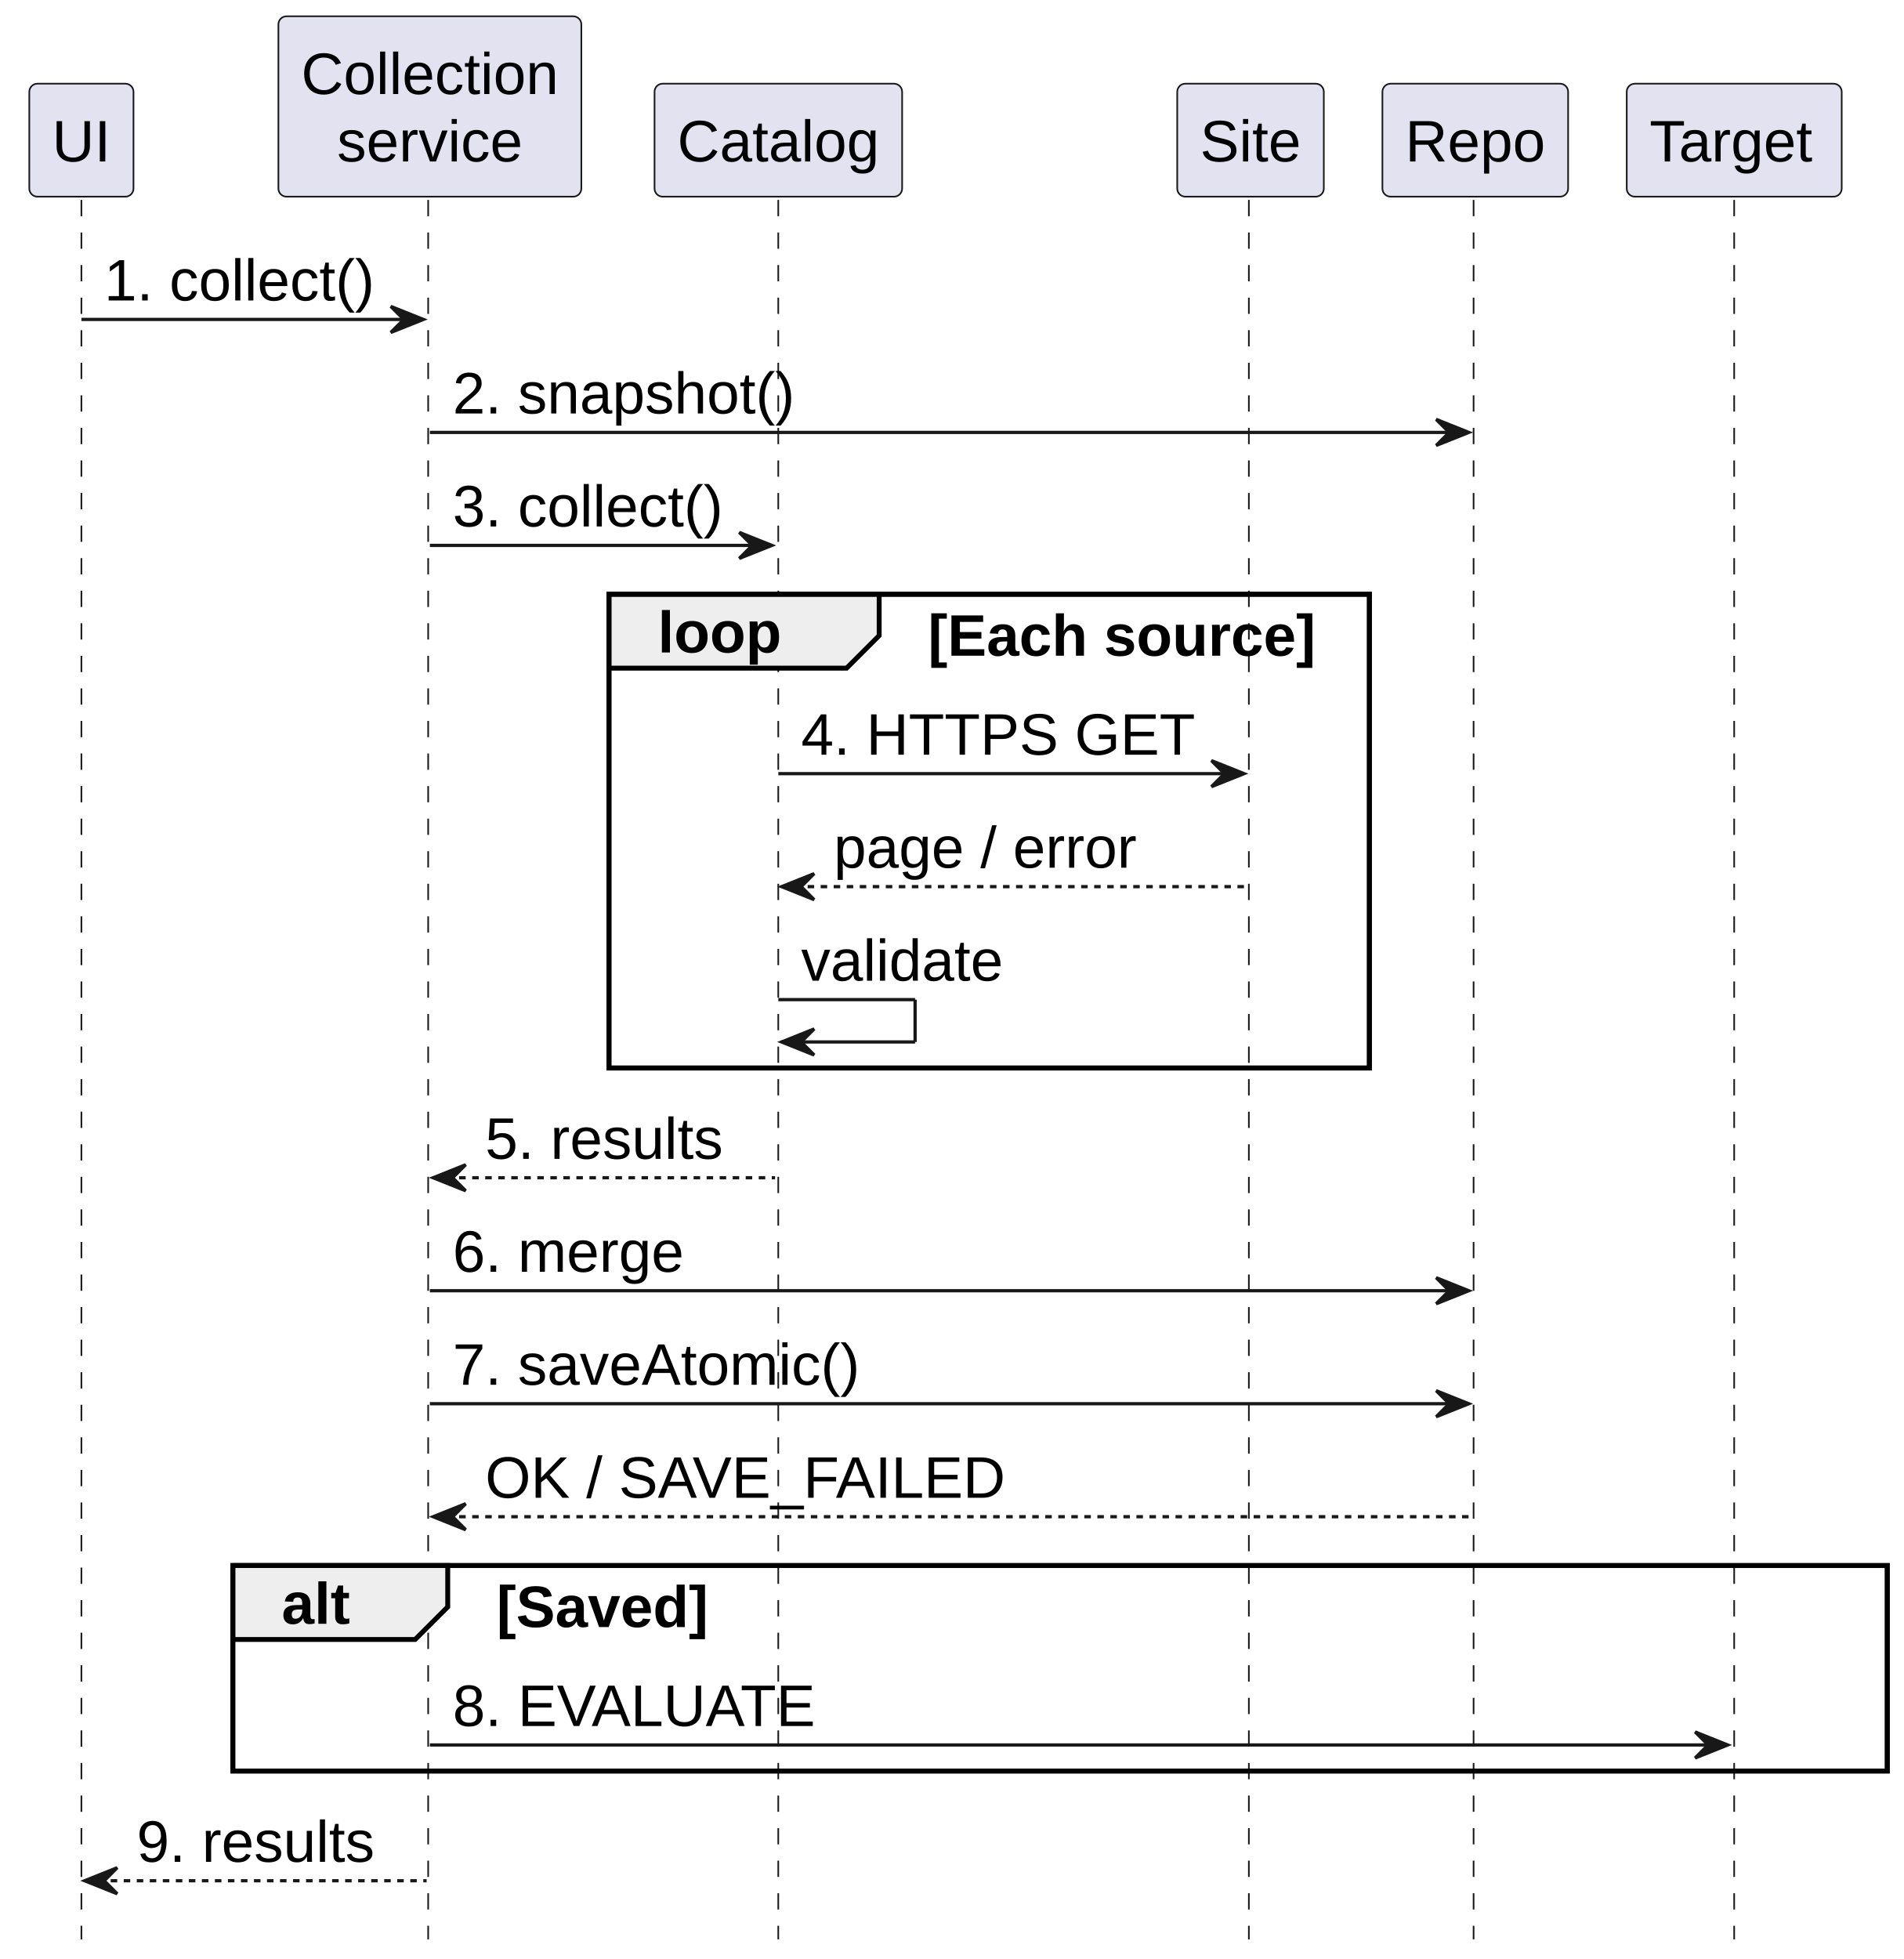
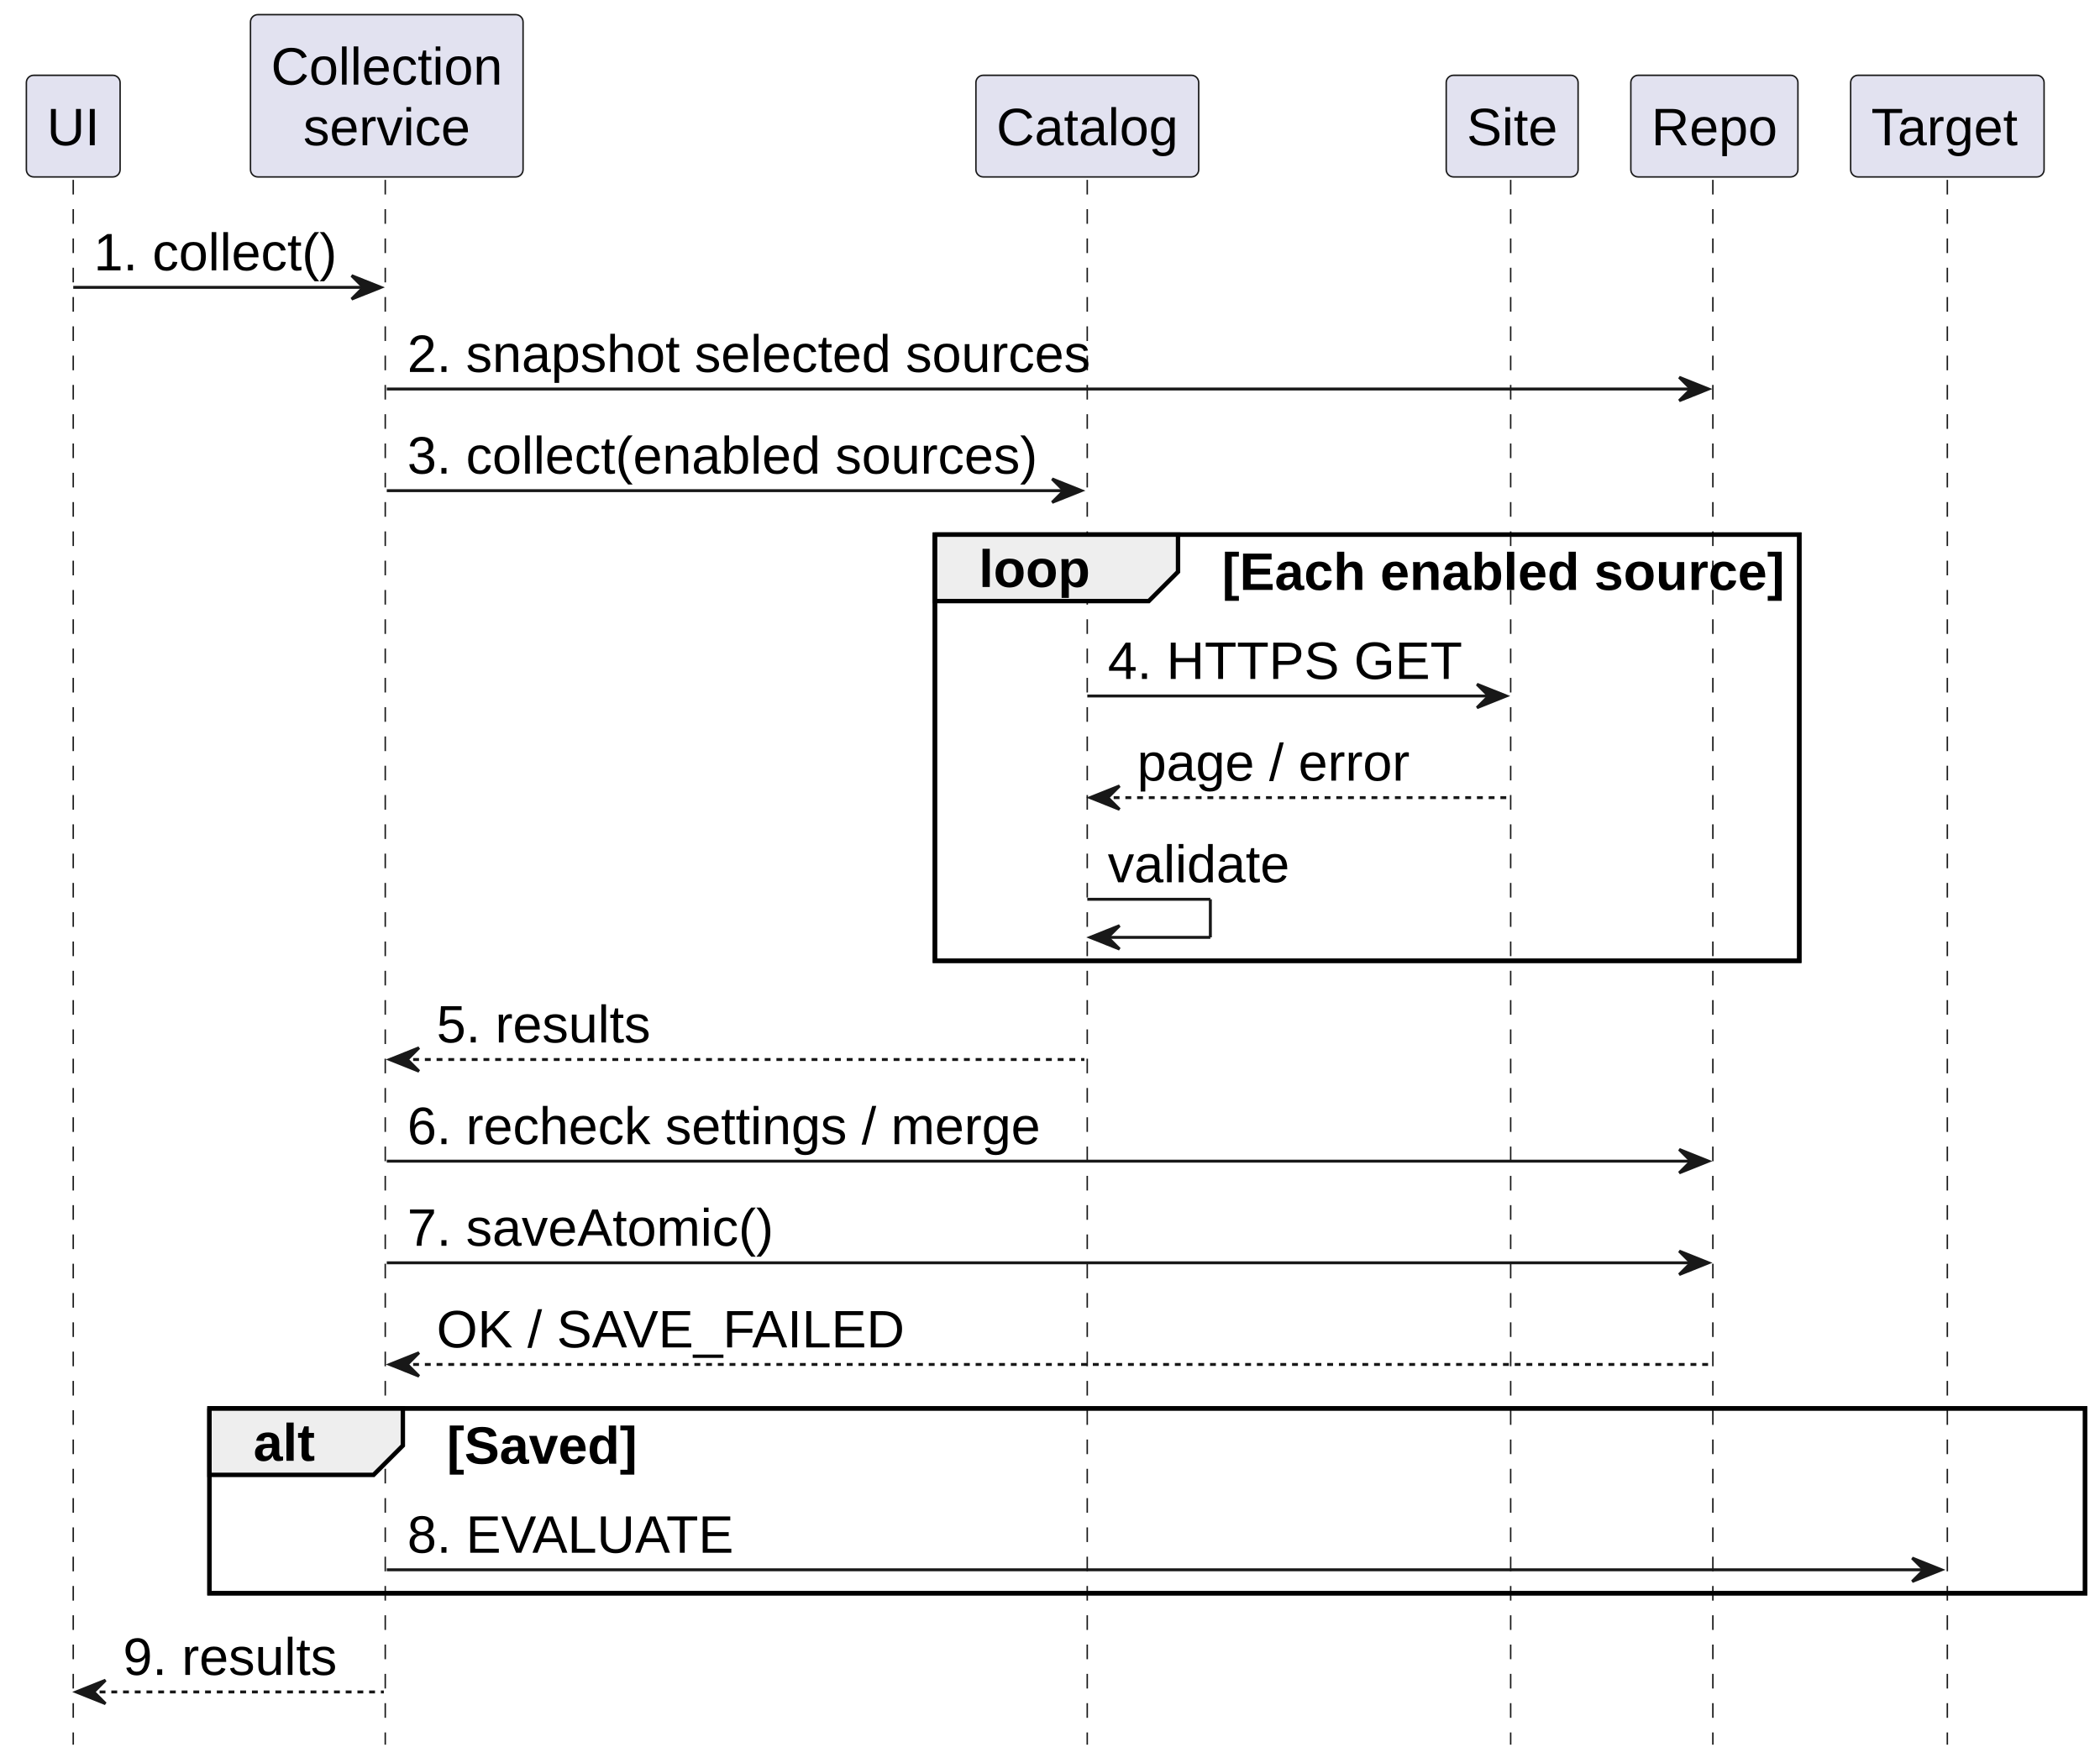
- <svg xmlns="http://www.w3.org/2000/svg" contentStyleType="text/css" data-diagram-type="SEQUENCE" height="1128.75px" preserveAspectRatio="none" style="width:1096px;height:1128px;background:#FFFFFF;" version="1.1" viewBox="0 0 1096 1128" width="1096.875px" zoomAndPan="magnify">
+ <svg xmlns="http://www.w3.org/2000/svg" contentStyleType="text/css" data-diagram-type="SEQUENCE" height="1128.75px" preserveAspectRatio="none" style="width:1344px;height:1128px;background:#FFFFFF;" version="1.1" viewBox="0 0 1344 1128" width="1344.375px" zoomAndPan="magnify">
  <defs />
  <g>
-     <rect fill="none" height="272.796" style="stroke:#000000;stroke-width:2.812;" width="437.899" x="350.666" y="342.171" />
-     <rect fill="none" height="118.303" style="stroke:#000000;stroke-width:2.812;" width="952.725" x="134.065" y="901.454" />
+     <rect fill="none" height="272.796" style="stroke:#000000;stroke-width:2.812;" width="553.209" x="598.337" y="342.171" />
+     <rect fill="none" height="118.303" style="stroke:#000000;stroke-width:2.812;" width="1200.396" x="134.065" y="901.454" />
    <g>
      <rect fill="#000000" fill-opacity="0" height="1001.572" width="15" x="39.375" y="115.118" />
      <line style="stroke:#181818;stroke-width:0.938;stroke-dasharray:9.375,9.375;" x1="46.875" x2="46.875" y1="115.118" y2="1116.691" />
    </g>
    <g>
      <rect fill="#000000" fill-opacity="0" height="1001.572" width="15" x="240.04" y="115.118" />
      <line style="stroke:#181818;stroke-width:0.938;stroke-dasharray:9.375,9.375;" x1="246.565" x2="246.565" y1="115.118" y2="1116.691" />
    </g>
    <g>
-       <rect fill="#000000" fill-opacity="0" height="1001.572" width="15" x="440.706" y="115.118" />
-       <line style="stroke:#181818;stroke-width:0.938;stroke-dasharray:9.375,9.375;" x1="448.166" x2="448.166" y1="115.118" y2="1116.691" />
+       <rect fill="#000000" fill-opacity="0" height="1001.572" width="15" x="688.376" y="115.118" />
+       <line style="stroke:#181818;stroke-width:0.938;stroke-dasharray:9.375,9.375;" x1="695.837" x2="695.837" y1="115.118" y2="1116.691" />
    </g>
    <g>
-       <rect fill="#000000" fill-opacity="0" height="1001.572" width="15" x="712.612" y="115.118" />
-       <line style="stroke:#181818;stroke-width:0.938;stroke-dasharray:9.375,9.375;" x1="719.159" x2="719.159" y1="115.118" y2="1116.691" />
+       <rect fill="#000000" fill-opacity="0" height="1001.572" width="15" x="960.282" y="115.118" />
+       <line style="stroke:#181818;stroke-width:0.938;stroke-dasharray:9.375,9.375;" x1="966.829" x2="966.829" y1="115.118" y2="1116.691" />
    </g>
    <g>
-       <rect fill="#000000" fill-opacity="0" height="1001.572" width="15" x="842.032" y="115.118" />
-       <line style="stroke:#181818;stroke-width:0.938;stroke-dasharray:9.375,9.375;" x1="848.565" x2="848.565" y1="115.118" y2="1116.691" />
+       <rect fill="#000000" fill-opacity="0" height="1001.572" width="15" x="1089.702" y="115.118" />
+       <line style="stroke:#181818;stroke-width:0.938;stroke-dasharray:9.375,9.375;" x1="1096.235" x2="1096.235" y1="115.118" y2="1116.691" />
    </g>
    <g>
-       <rect fill="#000000" fill-opacity="0" height="1001.572" width="15" x="991.144" y="115.118" />
-       <line style="stroke:#181818;stroke-width:0.938;stroke-dasharray:9.375,9.375;" x1="998.623" x2="998.623" y1="115.118" y2="1116.691" />
+       <rect fill="#000000" fill-opacity="0" height="1001.572" width="15" x="1238.815" y="115.118" />
+       <line style="stroke:#181818;stroke-width:0.938;stroke-dasharray:9.375,9.375;" x1="1246.294" x2="1246.294" y1="115.118" y2="1116.691" />
    </g>
    <g class="participant participant-head" data-participant="UI">
      <rect fill="#E2E2F0" height="65.059" rx="4.688" ry="4.688" style="stroke:#181818;stroke-width:0.938;" width="60" x="16.875" y="48.184" />
      <text fill="#000000" font-family="Arial" font-size="33.75" lengthAdjust="spacing" textLength="33.75" x="30" y="92.966">UI</text>
    </g>
    <g class="participant participant-head" data-participant="Service">
      <rect fill="#E2E2F0" height="103.868" rx="4.688" ry="4.688" style="stroke:#181818;stroke-width:0.938;" width="174.45" x="160.315" y="9.375" />
      <text fill="#000000" font-family="Arial" font-size="33.75" lengthAdjust="spacing" textLength="148.2" x="173.44" y="54.157">Collection</text>
      <text fill="#000000" font-family="Arial" font-size="33.75" lengthAdjust="spacing" textLength="106.903" x="194.089" y="92.966">service</text>
    </g>
    <g class="participant participant-head" data-participant="Collector">
-       <rect fill="#E2E2F0" height="65.059" rx="4.688" ry="4.688" style="stroke:#181818;stroke-width:0.938;" width="142.579" x="376.916" y="48.184" />
-       <text fill="#000000" font-family="Arial" font-size="33.75" lengthAdjust="spacing" textLength="116.329" x="390.041" y="92.966">Catalog</text>
+       <rect fill="#E2E2F0" height="65.059" rx="4.688" ry="4.688" style="stroke:#181818;stroke-width:0.938;" width="142.579" x="624.587" y="48.184" />
+       <text fill="#000000" font-family="Arial" font-size="33.75" lengthAdjust="spacing" textLength="116.329" x="637.712" y="92.966">Catalog</text>
    </g>
    <g class="participant participant-head" data-participant="Site">
-       <rect fill="#E2E2F0" height="65.059" rx="4.688" ry="4.688" style="stroke:#181818;stroke-width:0.938;" width="84.406" x="677.909" y="48.184" />
-       <text fill="#000000" font-family="Arial" font-size="33.75" lengthAdjust="spacing" textLength="58.156" x="691.034" y="92.966">Site</text>
+       <rect fill="#E2E2F0" height="65.059" rx="4.688" ry="4.688" style="stroke:#181818;stroke-width:0.938;" width="84.406" x="925.579" y="48.184" />
+       <text fill="#000000" font-family="Arial" font-size="33.75" lengthAdjust="spacing" textLength="58.156" x="938.704" y="92.966">Site</text>
    </g>
    <g class="participant participant-head" data-participant="Repo">
-       <rect fill="#E2E2F0" height="65.059" rx="4.688" ry="4.688" style="stroke:#181818;stroke-width:0.938;" width="106.934" x="796.065" y="48.184" />
-       <text fill="#000000" font-family="Arial" font-size="33.75" lengthAdjust="spacing" textLength="80.684" x="809.19" y="92.966">Repo</text>
+       <rect fill="#E2E2F0" height="65.059" rx="4.688" ry="4.688" style="stroke:#181818;stroke-width:0.938;" width="106.934" x="1043.735" y="48.184" />
+       <text fill="#000000" font-family="Arial" font-size="33.75" lengthAdjust="spacing" textLength="80.684" x="1056.86" y="92.966">Repo</text>
    </g>
    <g class="participant participant-head" data-participant="Target">
-       <rect fill="#E2E2F0" height="65.059" rx="4.688" ry="4.688" style="stroke:#181818;stroke-width:0.938;" width="123.792" x="936.748" y="48.184" />
-       <text fill="#000000" font-family="Arial" font-size="33.75" lengthAdjust="spacing" textLength="97.542" x="949.873" y="92.966">Target</text>
+       <rect fill="#E2E2F0" height="65.059" rx="4.688" ry="4.688" style="stroke:#181818;stroke-width:0.938;" width="123.792" x="1184.419" y="48.184" />
+       <text fill="#000000" font-family="Arial" font-size="33.75" lengthAdjust="spacing" textLength="97.542" x="1197.544" y="92.966">Target</text>
    </g>
    <g class="message" data-participant-1="UI" data-participant-2="Service">
      <polygon fill="#181818" points="225.04,176.428,243.79,183.928,225.04,191.428,232.54,183.928" style="stroke:#181818;stroke-width:1.875;" />
      <line style="stroke:#181818;stroke-width:1.875;" x1="46.875" x2="236.29" y1="183.928" y2="183.928" />
      <text fill="#000000" font-family="Arial" font-size="33.75" lengthAdjust="spacing" textLength="155.665" x="60" y="173.025">1. collect()</text>
    </g>
    <g class="message" data-participant-1="Service" data-participant-2="Repo">
-       <polygon fill="#181818" points="827.032,241.487,845.782,248.987,827.032,256.487,834.532,248.987" style="stroke:#181818;stroke-width:1.875;" />
-       <line style="stroke:#181818;stroke-width:1.875;" x1="247.54" x2="838.282" y1="248.987" y2="248.987" />
-       <text fill="#000000" font-family="Arial" font-size="33.75" lengthAdjust="spacing" textLength="196.979" x="260.665" y="238.085">2. snapshot()</text>
+       <polygon fill="#181818" points="1074.702,241.487,1093.452,248.987,1074.702,256.487,1082.202,248.987" style="stroke:#181818;stroke-width:1.875;" />
+       <line style="stroke:#181818;stroke-width:1.875;" x1="247.54" x2="1085.952" y1="248.987" y2="248.987" />
+       <text fill="#000000" font-family="Arial" font-size="33.75" lengthAdjust="spacing" textLength="437.135" x="260.665" y="238.085">2. snapshot selected sources</text>
    </g>
    <g class="message" data-participant-1="Service" data-participant-2="Collector">
-       <polygon fill="#181818" points="425.706,306.546,444.456,314.046,425.706,321.546,433.206,314.046" style="stroke:#181818;stroke-width:1.875;" />
-       <line style="stroke:#181818;stroke-width:1.875;" x1="247.54" x2="436.956" y1="314.046" y2="314.046" />
-       <text fill="#000000" font-family="Arial" font-size="33.75" lengthAdjust="spacing" textLength="155.665" x="260.665" y="303.144">3. collect()</text>
+       <polygon fill="#181818" points="673.376,306.546,692.126,314.046,673.376,321.546,680.876,314.046" style="stroke:#181818;stroke-width:1.875;" />
+       <line style="stroke:#181818;stroke-width:1.875;" x1="247.54" x2="684.626" y1="314.046" y2="314.046" />
+       <text fill="#000000" font-family="Arial" font-size="33.75" lengthAdjust="spacing" textLength="403.336" x="260.665" y="303.144">3. collect(enabled sources)</text>
    </g>
-     <path d="M350.666,342.171 L506.266,342.171 L506.266,365.98 L487.516,384.73 L350.666,384.73 L350.666,342.171" fill="#EEEEEE" style="stroke:#000000;stroke-width:2.812;" />
-     <rect fill="none" height="272.796" style="stroke:#000000;stroke-width:2.812;" width="437.899" x="350.666" y="342.171" />
-     <text fill="#000000" font-family="Arial" font-size="33.75" font-weight="bold" lengthAdjust="spacing" textLength="71.224" x="378.791" y="375.703">loop</text>
-     <text fill="#000000" font-family="Arial" font-size="33.75" font-weight="bold" lengthAdjust="spacing" textLength="223.198" x="534.391" y="377.578">[Each source]</text>
+     <path d="M598.337,342.171 L753.936,342.171 L753.936,365.98 L735.186,384.73 L598.337,384.73 L598.337,342.171" fill="#EEEEEE" style="stroke:#000000;stroke-width:2.812;" />
+     <rect fill="none" height="272.796" style="stroke:#000000;stroke-width:2.812;" width="553.209" x="598.337" y="342.171" />
+     <text fill="#000000" font-family="Arial" font-size="33.75" font-weight="bold" lengthAdjust="spacing" textLength="71.224" x="626.462" y="375.703">loop</text>
+     <text fill="#000000" font-family="Arial" font-size="33.75" font-weight="bold" lengthAdjust="spacing" textLength="360.11" x="782.061" y="377.578">[Each enabled source]</text>
    <g class="message" data-participant-1="Collector" data-participant-2="Site">
-       <polygon fill="#181818" points="697.612,437.974,716.362,445.474,697.612,452.974,705.112,445.474" style="stroke:#181818;stroke-width:1.875;" />
-       <line style="stroke:#181818;stroke-width:1.875;" x1="448.206" x2="708.862" y1="445.474" y2="445.474" />
-       <text fill="#000000" font-family="Arial" font-size="33.75" lengthAdjust="spacing" textLength="226.906" x="461.331" y="434.572">4. HTTPS GET</text>
+       <polygon fill="#181818" points="945.282,437.974,964.032,445.474,945.282,452.974,952.782,445.474" style="stroke:#181818;stroke-width:1.875;" />
+       <line style="stroke:#181818;stroke-width:1.875;" x1="695.876" x2="956.532" y1="445.474" y2="445.474" />
+       <text fill="#000000" font-family="Arial" font-size="33.75" lengthAdjust="spacing" textLength="226.906" x="709.001" y="434.572">4. HTTPS GET</text>
    </g>
    <g class="message" data-participant-1="Site" data-participant-2="Collector">
-       <polygon fill="#181818" points="468.831,503.033,450.081,510.533,468.831,518.033,461.331,510.533" style="stroke:#181818;stroke-width:1.875;" />
-       <line style="stroke:#181818;stroke-width:1.875;stroke-dasharray:3.75,3.75;" x1="457.581" x2="718.237" y1="510.533" y2="510.533" />
-       <text fill="#000000" font-family="Arial" font-size="33.75" lengthAdjust="spacing" textLength="174.468" x="480.081" y="499.631">page / error</text>
+       <polygon fill="#181818" points="716.501,503.033,697.751,510.533,716.501,518.033,709.001,510.533" style="stroke:#181818;stroke-width:1.875;" />
+       <line style="stroke:#181818;stroke-width:1.875;stroke-dasharray:3.75,3.75;" x1="705.251" x2="965.907" y1="510.533" y2="510.533" />
+       <text fill="#000000" font-family="Arial" font-size="33.75" lengthAdjust="spacing" textLength="174.468" x="727.751" y="499.631">page / error</text>
    </g>
    <g class="message" data-participant-1="Collector" data-participant-2="Collector">
-       <line style="stroke:#181818;stroke-width:1.875;" x1="448.206" x2="526.956" y1="575.592" y2="575.592" />
-       <line style="stroke:#181818;stroke-width:1.875;" x1="526.956" x2="526.956" y1="575.592" y2="599.967" />
-       <line style="stroke:#181818;stroke-width:1.875;" x1="450.081" x2="526.956" y1="599.967" y2="599.967" />
-       <polygon fill="#181818" points="468.831,592.467,450.081,599.967,468.831,607.467,461.331,599.967" style="stroke:#181818;stroke-width:1.875;" />
-       <text fill="#000000" font-family="Arial" font-size="33.75" lengthAdjust="spacing" textLength="116.329" x="461.331" y="564.69">validate</text>
+       <line style="stroke:#181818;stroke-width:1.875;" x1="695.876" x2="774.626" y1="575.592" y2="575.592" />
+       <line style="stroke:#181818;stroke-width:1.875;" x1="774.626" x2="774.626" y1="575.592" y2="599.967" />
+       <line style="stroke:#181818;stroke-width:1.875;" x1="697.751" x2="774.626" y1="599.967" y2="599.967" />
+       <polygon fill="#181818" points="716.501,592.467,697.751,599.967,716.501,607.467,709.001,599.967" style="stroke:#181818;stroke-width:1.875;" />
+       <text fill="#000000" font-family="Arial" font-size="33.75" lengthAdjust="spacing" textLength="116.329" x="709.001" y="564.69">validate</text>
    </g>
    <g class="message" data-participant-1="Collector" data-participant-2="Service">
      <polygon fill="#181818" points="268.165,670.651,249.415,678.151,268.165,685.651,260.665,678.151" style="stroke:#181818;stroke-width:1.875;" />
-       <line style="stroke:#181818;stroke-width:1.875;stroke-dasharray:3.75,3.75;" x1="256.915" x2="446.331" y1="678.151" y2="678.151" />
+       <line style="stroke:#181818;stroke-width:1.875;stroke-dasharray:3.75,3.75;" x1="256.915" x2="694.001" y1="678.151" y2="678.151" />
      <text fill="#000000" font-family="Arial" font-size="33.75" lengthAdjust="spacing" textLength="136.928" x="279.415" y="667.249">5. results</text>
    </g>
    <g class="message" data-participant-1="Service" data-participant-2="Repo">
-       <polygon fill="#181818" points="827.032,735.71,845.782,743.21,827.032,750.71,834.532,743.21" style="stroke:#181818;stroke-width:1.875;" />
-       <line style="stroke:#181818;stroke-width:1.875;" x1="247.54" x2="838.282" y1="743.21" y2="743.21" />
-       <text fill="#000000" font-family="Arial" font-size="33.75" lengthAdjust="spacing" textLength="133.187" x="260.665" y="732.308">6. merge</text>
+       <polygon fill="#181818" points="1074.702,735.71,1093.452,743.21,1074.702,750.71,1082.202,743.21" style="stroke:#181818;stroke-width:1.875;" />
+       <line style="stroke:#181818;stroke-width:1.875;" x1="247.54" x2="1085.952" y1="743.21" y2="743.21" />
+       <text fill="#000000" font-family="Arial" font-size="33.75" lengthAdjust="spacing" textLength="405.181" x="260.665" y="732.308">6. recheck settings / merge</text>
    </g>
    <g class="message" data-participant-1="Service" data-participant-2="Repo">
-       <polygon fill="#181818" points="827.032,800.77,845.782,808.27,827.032,815.77,834.532,808.27" style="stroke:#181818;stroke-width:1.875;" />
-       <line style="stroke:#181818;stroke-width:1.875;" x1="247.54" x2="838.282" y1="808.27" y2="808.27" />
+       <polygon fill="#181818" points="1074.702,800.77,1093.452,808.27,1074.702,815.77,1082.202,808.27" style="stroke:#181818;stroke-width:1.875;" />
+       <line style="stroke:#181818;stroke-width:1.875;" x1="247.54" x2="1085.952" y1="808.27" y2="808.27" />
      <text fill="#000000" font-family="Arial" font-size="33.75" lengthAdjust="spacing" textLength="234.437" x="260.665" y="797.368">7. saveAtomic()</text>
    </g>
    <g class="message" data-participant-1="Repo" data-participant-2="Service">
      <polygon fill="#181818" points="268.165,865.829,249.415,873.329,268.165,880.829,260.665,873.329" style="stroke:#181818;stroke-width:1.875;" />
-       <line style="stroke:#181818;stroke-width:1.875;stroke-dasharray:3.75,3.75;" x1="256.915" x2="847.657" y1="873.329" y2="873.329" />
+       <line style="stroke:#181818;stroke-width:1.875;stroke-dasharray:3.75,3.75;" x1="256.915" x2="1095.327" y1="873.329" y2="873.329" />
      <text fill="#000000" font-family="Arial" font-size="33.75" lengthAdjust="spacing" textLength="303.865" x="279.415" y="862.427">OK / SAVE_FAILED</text>
    </g>
    <path d="M134.065,901.454 L257.826,901.454 L257.826,925.263 L239.076,944.013 L134.065,944.013 L134.065,901.454" fill="#EEEEEE" style="stroke:#000000;stroke-width:2.812;" />
-     <rect fill="none" height="118.303" style="stroke:#000000;stroke-width:2.812;" width="952.725" x="134.065" y="901.454" />
+     <rect fill="none" height="118.303" style="stroke:#000000;stroke-width:2.812;" width="1200.396" x="134.065" y="901.454" />
    <text fill="#000000" font-family="Arial" font-size="33.75" font-weight="bold" lengthAdjust="spacing" textLength="39.386" x="162.19" y="934.986">alt</text>
    <text fill="#000000" font-family="Arial" font-size="33.75" font-weight="bold" lengthAdjust="spacing" textLength="121.915" x="285.951" y="936.861">[Saved]</text>
    <g class="message" data-participant-1="Service" data-participant-2="Target">
-       <polygon fill="#181818" points="976.144,997.256,994.894,1004.756,976.144,1012.256,983.644,1004.756" style="stroke:#181818;stroke-width:1.875;" />
-       <line style="stroke:#181818;stroke-width:1.875;" x1="247.54" x2="987.394" y1="1004.756" y2="1004.756" />
+       <polygon fill="#181818" points="1223.815,997.256,1242.565,1004.756,1223.815,1012.256,1231.315,1004.756" style="stroke:#181818;stroke-width:1.875;" />
+       <line style="stroke:#181818;stroke-width:1.875;" x1="247.54" x2="1235.065" y1="1004.756" y2="1004.756" />
      <text fill="#000000" font-family="Arial" font-size="33.75" lengthAdjust="spacing" textLength="213.838" x="260.665" y="993.854">8. EVALUATE</text>
    </g>
    <g class="message" data-participant-1="Service" data-participant-2="UI">
      <polygon fill="#181818" points="67.5,1075.441,48.75,1082.941,67.5,1090.441,60,1082.941" style="stroke:#181818;stroke-width:1.875;" />
      <line style="stroke:#181818;stroke-width:1.875;stroke-dasharray:3.75,3.75;" x1="56.25" x2="245.665" y1="1082.941" y2="1082.941" />
      <text fill="#000000" font-family="Arial" font-size="33.75" lengthAdjust="spacing" textLength="136.928" x="78.75" y="1072.039">9. results</text>
    </g>
  </g>
</svg>
